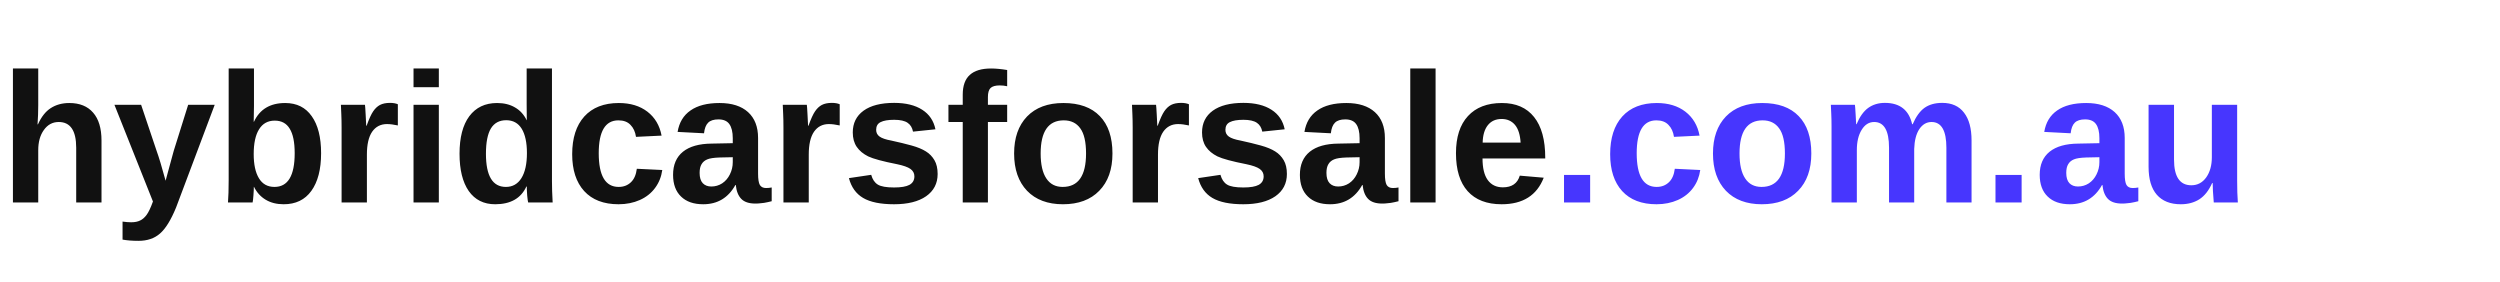
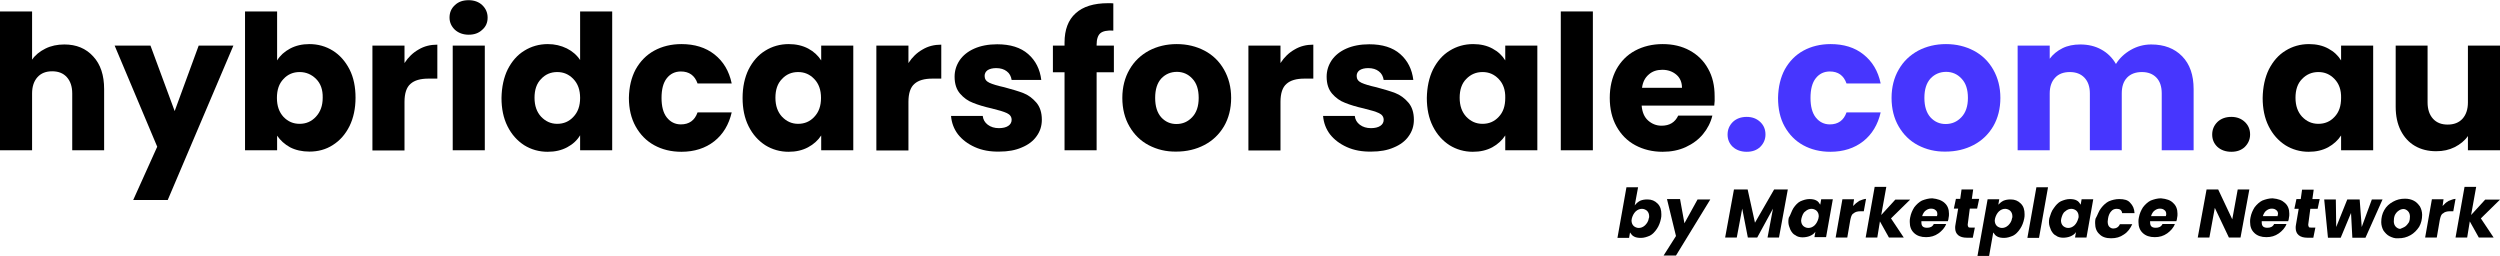
- <svg xmlns="http://www.w3.org/2000/svg" width="284" height="32" viewBox="0 0 284 32" role="img" aria-label="hybridcarsforsale.com.au">
-   <text x="0" y="23" font-family="Arial, Helvetica, sans-serif" font-size="21" font-weight="700" fill="#111111">hybridcarsforsale<tspan fill="#4736FE">.com.au</tspan>
-   </text>
+ <svg xmlns="http://www.w3.org/2000/svg" version="1.1" id="Layer_1" x="0px" y="0px" viewBox="0 0 1332.5 136.4" style="enable-background:new 0 0 1332.5 136.4;" xml:space="preserve">
+   <style type="text/css">
+ 	.st0{fill:#4736FE;}
+ </style>
+   <g>
+     <path d="M874.2,107c1.2-0.5,2.3-0.7,3.9-0.7c2.2,0,3.9,0.7,5.4,2.2s2,3.4,2,5.7c0,0.7,0,1.6-0.2,2.3c-0.4,2-1.1,3.9-2.2,5.5   s-2.3,2.9-3.7,3.6c-1.6,0.7-3.2,1.2-4.8,1.2c-1.4,0-2.7-0.2-3.6-0.7c-1.1-0.5-1.6-1.4-2.2-2.2l-0.5,2.9h-6.2l4.8-27h6.2l-1.8,9.7   C872.1,108.4,873.2,107.5,874.2,107z M879,115.3c0-1.2-0.4-2.2-1.1-2.9c-0.5-0.5-1.6-1.1-2.7-1.1c-1.2,0-2.3,0.4-3.4,1.4   c-1,1-1.6,2.2-2,3.6c0,0.4-0.2,0.7-0.2,1.2c0,1.2,0.4,2.2,1.1,2.9c0.5,0.5,1.6,1.1,2.7,1.1c1.2,0,2.3-0.4,3.4-1.4   c1-1,1.8-2.2,2-3.7C879,116.1,879,115.7,879,115.3z" />
+     <path d="M895.5,106.3l2.3,12.7l7-12.7h6.8l-18.3,29.9h-6.6l6.6-10.4l-4.8-19.7h7V106.3L895.5,106.3z" />
+     <path d="M952.9,101l-4.7,25.6h-6.1l2.9-15.4l-8.4,15.4h-5l-3-15.4l-2.9,15.4h-6.2l4.7-25.6h7.3l3.9,17.7l10.2-17.7   C945.8,101,952.9,101,952.9,101z" />
+     <path d="M955.9,110.9c1.1-1.6,2.3-2.9,3.7-3.6c1.6-0.7,3.2-1.2,4.8-1.2c1.4,0,2.7,0.2,3.6,0.7c1.1,0.5,1.6,1.4,2.2,2.3l0.5-2.9h6.2   l-3.6,20.2h-6.2l0.5-2.9c-0.7,1.1-1.8,1.8-3,2.3s-2.7,0.7-3.9,0.7c-1.4,0-2.9-0.4-3.7-1.1c-1.2-0.5-2-1.6-2.7-2.9   c-0.5-1.2-1.1-2.7-1.1-4.1c0-0.7,0-1.6,0.2-2.3C954.4,114.5,954.9,112.5,955.9,110.9z M969.4,115.3c0-1.2-0.4-2.2-1.1-2.9   c-0.5-0.5-1.6-1.1-2.7-1.1c-1.2,0-2.3,0.4-3.4,1.4c-1.1,0.7-1.6,2.2-2,3.6c0,0.4-0.2,0.7-0.2,1.2c0,1.2,0.4,2.2,1.1,2.9   c0.5,0.5,1.6,1.1,2.7,1.1c1.2,0,2.3-0.4,3.4-1.4c1-1,1.6-2.2,2-3.6C969.2,116.1,969.4,115.7,969.4,115.3z" />
+     <path d="M990.9,107.1c1.2-0.5,2.7-1.1,3.7-1.1l-1.2,6.6h-1.8c-1.6,0-2.9,0.4-3.6,1.1c-1.1,0.5-1.4,1.8-1.8,3.6l-1.6,9.3h-6.2   l3.6-20.4h6.2l-0.5,3.6C988.5,108.9,989.8,107.8,990.9,107.1z" />
+     <path d="M1007.9,116.4l6.8,10.2h-7.9l-4.8-8.6l-1.4,8.6h-6.2l4.8-27h6.2l-2.7,15l7.5-8.2h7.9L1007.9,116.4z" />
+     <path d="M1036.5,108.2c1.6,1.4,2.3,3.4,2.3,5.7c0,0.7,0,1.6-0.2,2.2c0,0.5-0.2,1.2-0.4,1.8h-14.1c0,0.2,0,0.4,0,0.5   c0,1.1,0.2,1.8,0.7,2.3s1.4,0.7,2.3,0.7c1.6,0,2.9-0.5,3.6-2h6.6c-0.7,2-2.3,3.7-4.1,5c-2,1.4-4.1,2-6.6,2c-2.7,0-4.8-0.7-6.4-2.2   c-1.6-1.5-2.3-3.4-2.3-5.9c0-0.7,0-1.6,0.2-2.3c0.4-2.2,1.2-3.9,2.2-5.5c1.2-1.6,2.7-2.9,4.1-3.6c1.8-0.7,3.6-1.2,5.5-1.2   C1032.7,106,1034.9,106.7,1036.5,108.2z M1032.6,114.1c0-1.1-0.4-1.8-1.1-2.2c-0.5-0.5-1.4-0.7-2.3-0.7c-1.1,0-2,0.4-2.9,1.1   c-0.7,0.5-1.4,1.6-1.8,2.9h7.9C1032.6,114.5,1032.6,114.3,1032.6,114.1z" />
+     <path d="M1048.8,119.6c0,0.2,0,0.2,0,0.4c0,0.4,0.2,0.7,0.4,1.1c0.2,0.2,0.5,0.2,1.2,0.2h2.2l-1.1,5.4h-3.2c-3.9,0-6.2-1.8-6.2-5.2   c0-0.5,0-1.2,0.2-2l1.4-8.3h-2.3l1.1-5.2h2.3l0.7-5h6.2l-0.7,5h3.9l-1.1,5.2h-3.9L1048.8,119.6z" />
+     <path d="M1067.8,107c1.2-0.5,2.3-0.7,3.9-0.7c2.2,0,3.9,0.7,5.4,2.2s2,3.4,2,5.7c0,0.7,0,1.6-0.2,2.3c-0.4,2-1.1,3.9-2.2,5.5   s-2.3,2.9-3.7,3.6c-1.6,0.7-3.2,1.2-4.8,1.2c-1.4,0-2.7-0.2-3.6-0.7c-1.1-0.5-1.6-1.4-2.2-2.2l-2.2,12.5h-6.2l5.4-30.2h6.2   l-0.5,2.9C1065.7,108.4,1066.8,107.5,1067.8,107z M1072.6,115.3c0-1.2-0.4-2.2-1.1-2.9c-0.5-0.5-1.6-1.1-2.7-1.1   c-1.2,0-2.3,0.4-3.4,1.4c-1,1-1.6,2.2-2,3.6c0,0.4-0.2,0.7-0.2,1.2c0,1.2,0.4,2.2,1.1,2.9c0.5,0.5,1.6,1.1,2.7,1.1   c1.2,0,2.3-0.4,3.4-1.4c1-1,1.8-2.2,2-3.7C1072.6,116.1,1072.6,115.7,1072.6,115.3z" />
+     <path d="M1091.6,99.8l-4.8,27h-6.2l4.8-27H1091.6z" />
+     <path d="M1094.7,110.9c1.1-1.6,2.3-2.9,3.7-3.6c1.6-0.7,3.2-1.2,4.8-1.2c1.4,0,2.7,0.2,3.6,0.7c1.1,0.5,1.6,1.4,2.2,2.3l0.5-2.9   h6.2l-3.6,20.4h-6.1l0.5-2.9c-0.7,1.1-1.8,1.8-3,2.3s-2.7,0.7-3.9,0.7c-1.4,0-2.9-0.4-3.7-1.1c-1.2-0.5-2-1.6-2.7-2.9   c-0.5-1.2-1.1-2.7-1.1-4.1c0-0.7,0-1.6,0.2-2.3C1092.9,114.5,1093.4,112.5,1094.7,110.9z M1107.9,115.3c0-1.2-0.4-2.2-1.1-2.9   c-0.5-0.5-1.6-1.1-2.7-1.1c-1.2,0-2.3,0.4-3.4,1.4c-1.1,0.7-1.6,2.2-2,3.6c0,0.4-0.2,0.7-0.2,1.2c0,1.2,0.4,2.2,1.1,2.9   c0.5,0.5,1.6,1.1,2.7,1.1c1.2,0,2.3-0.4,3.4-1.4c1-1,1.6-2.2,2-3.6C1107.9,116.1,1107.9,115.7,1107.9,115.3z" />
+     <path d="M1119.9,110.9c1.2-1.6,2.7-2.9,4.1-3.6c1.6-0.7,3.6-1.2,5.5-1.2c2.7,0,4.7,0.5,5.9,2c1.4,1.4,2.2,3.2,2.3,5.5h-6.6   c-0.2-1.6-1.2-2.3-2.9-2.3c-1.2,0-2.2,0.4-3,1.4c-0.7,0.7-1.4,2.2-1.6,3.7c0,0.5-0.2,1.1-0.2,1.6c0,1.2,0.2,2,0.7,2.7   c0.5,0.5,1.2,1.1,2.2,1.1c1.6,0,2.9-0.7,3.6-2.3h6.6c-1.1,2.3-2.3,4.1-4.5,5.5c-2,1.4-4.1,2-6.8,2c-2.7,0-4.8-0.7-6.2-2.2   c-1.6-1.4-2.3-3.4-2.3-5.9c0-0.7,0-1.6,0.2-2.3C1118.1,114.5,1118.6,112.5,1119.9,110.9z" />
+     <path d="M1158.3,108.2c1.6,1.4,2.3,3.4,2.3,5.7c0,0.7,0,1.6-0.2,2.2c0,0.5-0.2,1.2-0.4,1.8h-14c0,0.2,0,0.4,0,0.5   c0,1.1,0.2,1.8,0.7,2.3s1.4,0.7,2.3,0.7c1.6,0,2.9-0.5,3.6-2h6.6c-0.7,2-2.3,3.7-4.1,5c-2,1.4-4.1,2-6.6,2c-2.7,0-4.8-0.7-6.4-2.2   s-2.3-3.4-2.3-5.9c0-0.7,0-1.6,0.2-2.3c0.4-2.2,1.2-3.9,2.2-5.5c1.2-1.6,2.7-2.9,4.1-3.6c1.8-0.7,3.6-1.2,5.5-1.2   C1154.8,106,1156.9,106.7,1158.3,108.2z M1154.6,114.1c0-1.1-0.4-1.8-1.1-2.2c-0.5-0.5-1.4-0.7-2.3-0.7c-1.1,0-2,0.4-2.9,1.1   c-0.7,0.5-1.4,1.6-1.8,2.9h7.9C1154.6,114.5,1154.6,114.3,1154.6,114.1z" />
+     <path d="M1194.2,126.6h-6.2l-7.5-15.8l-2.9,15.8h-6.2l4.7-25.6h6.2l7.5,15.9l2.9-15.9h6.2L1194.2,126.6z" />
+     <path d="M1217.9,108.2c1.6,1.4,2.3,3.4,2.3,5.7c0,0.7,0,1.6-0.2,2.2c0,0.5-0.2,1.2-0.4,1.8h-14.1c0,0.2,0,0.4,0,0.5   c0,1.1,0.2,1.8,0.7,2.3s1.4,0.7,2.3,0.7c1.6,0,2.9-0.5,3.6-2h6.6c-0.7,2-2.3,3.7-4.1,5c-2,1.4-4.1,2-6.6,2c-2.7,0-4.8-0.7-6.4-2.2   s-2.3-3.4-2.3-5.9c0-0.7,0-1.6,0.2-2.3c0.4-2.2,1.2-3.9,2.2-5.5c1.2-1.6,2.7-2.9,4.1-3.6c1.8-0.7,3.6-1.2,5.5-1.2   C1214.4,106,1216.3,106.7,1217.9,108.2z M1214.2,114.1c0-1.1-0.4-1.8-1.1-2.2c-0.5-0.5-1.4-0.7-2.3-0.7c-1.1,0-2,0.4-2.9,1.1   c-0.7,0.5-1.4,1.6-1.8,2.9h7.9C1213.9,114.5,1214.2,114.3,1214.2,114.1z" />
+     <path d="M1230.3,119.6c0,0.2,0,0.2,0,0.4c0,0.4,0.2,0.7,0.4,1.1c0.2,0.2,0.5,0.2,1.2,0.2h2.2l-1.1,5.4h-3.2c-3.9,0-6.2-1.8-6.2-5.2   c0-0.5,0-1.2,0.2-2l1.4-8.2h-2.3l1.1-5.2h2.3l0.7-5h6.2l-0.7,5h3.9l-1.1,5.2h-3.9L1230.3,119.6z" />
+     <path d="M1269.9,106.3l-9.1,20.4h-7l-0.7-13.2l-5.5,13.2h-6.8l-2-20.4h6.2l0.2,14.7l5.9-14.7h6.6l1.1,14.7l5.4-14.7   C1264.1,106.3,1269.9,106.3,1269.9,106.3z" />
+     <path d="M1273.6,125.9c-1.4-0.7-2.3-1.8-3.2-3c-0.7-1.2-1.2-2.9-1.2-4.5c0-2.3,0.5-4.5,1.6-6.4c1.1-2,2.7-3.4,4.7-4.5   s3.9-1.6,6.4-1.6c1.8,0,3.4,0.4,4.7,1.1c1.4,0.7,2.3,1.8,3.2,3c0.7,1.2,1.2,2.9,1.2,4.5c0,2.3-0.5,4.5-1.6,6.4   c-1.2,1.8-2.7,3.4-4.7,4.5s-3.9,1.6-6.4,1.6C1276.6,127.2,1275,126.6,1273.6,125.9z M1282,120.7c0.7-0.5,1.4-1.4,2-2.3   c0.4-1.1,0.5-2,0.5-3c0-1.2-0.4-2.2-1.1-2.9c-0.5-0.5-1.4-1.1-2.3-1.1c-1.1,0-2,0.4-2.9,1.1c-0.7,0.5-1.4,1.4-1.8,2.3   c-0.4,1.1-0.5,2-0.5,3.2s0.4,2.2,1.1,2.9c0.5,0.5,1.4,1.1,2.3,1.1C1280.2,121.6,1281.3,121.2,1282,120.7z" />
+     <path d="M1305.1,107.1c1.2-0.5,2.7-1.1,3.7-1.1l-1.2,6.6h-1.8c-1.6,0-2.9,0.4-3.6,1.1c-1.1,0.5-1.4,1.8-1.8,3.6l-1.6,9.3h-6.2   l3.6-20.4h6.2l-0.5,3.6C1302.7,108.9,1303.8,107.8,1305.1,107.1z" />
+     <path d="M1322.3,116.4l6.8,10.2h-7.9l-4.8-8.6l-1.4,8.6h-6.2l4.8-27h6.2l-2.7,15l7.5-8.2h7.9L1322.3,116.4z" />
+   </g>
+   <g>
+     <path d="M49.7,30.1c3.9,4.2,5.8,10,5.8,17.4v32.6h-17V49.8c0-3.7-1-6.6-2.9-8.7C33.7,39,31.1,38,27.8,38c-3.3,0-5.9,1-7.8,3.1   c-1.9,2.1-2.9,5-2.9,8.7v30.3H0v-74h17.1v25.7c1.7-2.5,4.1-4.4,7.1-5.9c3-1.5,6.4-2.2,10.1-2.2C40.7,23.7,45.8,25.8,49.7,30.1z" />
+     <path d="M124.4,24.3l-35,82.3H71l12.8-28.4L61.1,24.3h19.1l12.9,34.9l12.8-34.9H124.4z" />
+     <path d="M154.6,25.9c3-1.6,6.4-2.4,10.3-2.4c4.6,0,8.8,1.2,12.5,3.5c3.7,2.3,6.7,5.7,8.9,10c2.2,4.3,3.2,9.4,3.2,15.1   c0,5.7-1.1,10.8-3.2,15.1c-2.2,4.4-5.1,7.7-8.9,10.1c-3.7,2.4-7.9,3.5-12.5,3.5c-3.9,0-7.4-0.8-10.3-2.3c-2.9-1.6-5.2-3.7-6.9-6.2   v7.8h-17.1v-74h17.1v26.1C149.3,29.6,151.6,27.5,154.6,25.9z M168.5,42.1c-2.4-2.4-5.3-3.7-8.8-3.7c-3.4,0-6.3,1.2-8.6,3.7   c-2.4,2.5-3.5,5.8-3.5,10.1c0,4.3,1.2,7.6,3.5,10.1c2.4,2.5,5.2,3.7,8.6,3.7s6.3-1.2,8.7-3.8s3.6-5.9,3.6-10.1   C172.1,47.8,170.9,44.5,168.5,42.1z" />
+     <path d="M223.1,26.4c3-1.8,6.3-2.6,10-2.6v18.1h-4.7c-4.3,0-7.5,0.9-9.6,2.8c-2.1,1.8-3.2,5-3.2,9.6v25.9h-17.1V24.3h17.1v9.3   C217.6,30.5,220.1,28.1,223.1,26.4z" />
+     <path d="M242.5,15.9c-1.9-1.8-2.9-4-2.9-6.5c0-2.7,0.9-4.9,2.9-6.7c1.9-1.8,4.3-2.6,7.3-2.6c2.9,0,5.4,0.9,7.2,2.6   c1.9,1.8,2.9,4,2.9,6.7c0,2.6-0.9,4.8-2.9,6.5c-1.9,1.8-4.3,2.6-7.2,2.6C246.9,18.5,244.4,17.6,242.5,15.9z M258.4,24.3v55.8h-17.1   V24.3H258.4z" />
+     <path d="M270.6,37c2.2-4.3,5.1-7.7,8.9-10c3.7-2.3,7.9-3.5,12.5-3.5c3.7,0,7,0.8,10.1,2.3c3,1.5,5.4,3.6,7.1,6.2V6.1h17.1v74h-17.1   v-8c-1.6,2.7-3.9,4.8-6.9,6.4c-3,1.6-6.4,2.4-10.4,2.4c-4.6,0-8.8-1.2-12.5-3.5c-3.7-2.4-6.7-5.7-8.9-10.1   c-2.2-4.4-3.2-9.4-3.2-15.1C267.4,46.4,268.5,41.3,270.6,37z M305.6,42.1c-2.4-2.5-5.2-3.7-8.6-3.7s-6.3,1.2-8.6,3.7   c-2.4,2.4-3.5,5.8-3.5,10c0,4.3,1.2,7.6,3.5,10.1c2.4,2.5,5.2,3.8,8.6,3.8s6.3-1.2,8.6-3.7c2.4-2.5,3.6-5.8,3.6-10.1   C309.2,47.9,308,44.6,305.6,42.1z" />
+     <path d="M338.8,37c2.4-4.3,5.7-7.7,9.9-10c4.2-2.3,9.1-3.5,14.5-3.5c7,0,12.9,1.8,17.6,5.5c4.7,3.7,7.8,8.8,9.2,15.5h-18.2   c-1.5-4.3-4.5-6.4-8.9-6.4c-3.1,0-5.6,1.2-7.5,3.6c-1.9,2.4-2.8,5.9-2.8,10.5c0,4.5,0.9,8,2.8,10.4c1.9,2.4,4.4,3.7,7.5,3.7   c4.4,0,7.4-2.1,8.9-6.4h18.2c-1.5,6.5-4.6,11.7-9.3,15.4c-4.7,3.7-10.6,5.6-17.5,5.6c-5.5,0-10.3-1.2-14.5-3.5   c-4.2-2.3-7.5-5.7-9.9-10c-2.4-4.3-3.6-9.4-3.6-15.2C335.3,46.4,336.5,41.3,338.8,37z" />
+     <path d="M399,37c2.2-4.3,5.1-7.7,8.9-10c3.7-2.3,7.9-3.5,12.5-3.5c3.9,0,7.4,0.8,10.4,2.4c3,1.6,5.2,3.7,6.9,6.3v-7.9h17.1v55.8   h-17.1v-7.9c-1.7,2.6-4,4.7-7,6.3c-3,1.6-6.4,2.4-10.4,2.4c-4.5,0-8.7-1.2-12.4-3.5c-3.7-2.4-6.7-5.7-8.9-10.1   c-2.2-4.4-3.2-9.4-3.2-15.1C395.8,46.4,396.9,41.3,399,37z M434,42.1c-2.4-2.5-5.2-3.7-8.6-3.7s-6.3,1.2-8.6,3.7   c-2.4,2.4-3.5,5.8-3.5,10c0,4.3,1.2,7.6,3.5,10.1c2.4,2.5,5.2,3.8,8.6,3.8s6.3-1.2,8.6-3.7c2.4-2.5,3.6-5.8,3.6-10.1   C437.6,47.9,436.4,44.6,434,42.1z" />
+     <path d="M491.7,26.4c3-1.8,6.3-2.6,10-2.6v18.1H497c-4.3,0-7.5,0.9-9.6,2.8c-2.1,1.8-3.2,5-3.2,9.6v25.9h-17.1V24.3h17.1v9.3   C486.2,30.5,488.7,28.1,491.7,26.4z" />
+     <path d="M519.6,78.4c-3.8-1.7-6.8-4-9-6.8c-2.2-2.9-3.4-6.2-3.7-9.8h16.9c0.2,1.9,1.1,3.5,2.7,4.7c1.6,1.2,3.6,1.8,5.9,1.8   c2.1,0,3.8-0.4,5-1.2c1.2-0.8,1.8-1.9,1.8-3.2c0-1.6-0.8-2.8-2.5-3.6c-1.7-0.8-4.4-1.6-8.1-2.5c-4-0.9-7.3-1.9-10-3   c-2.7-1-5-2.7-6.9-4.9c-1.9-2.2-2.9-5.2-2.9-9c0-3.2,0.9-6.1,2.7-8.8c1.8-2.6,4.4-4.7,7.8-6.2c3.4-1.5,7.5-2.3,12.2-2.3   c7,0,12.5,1.7,16.5,5.2c4,3.5,6.3,8.1,7,13.8h-15.8c-0.3-1.9-1.1-3.5-2.6-4.6c-1.4-1.1-3.3-1.7-5.6-1.7c-2,0-3.5,0.4-4.6,1.1   c-1.1,0.8-1.6,1.8-1.6,3.1c0,1.6,0.8,2.8,2.5,3.6s4.4,1.6,8,2.4c4.1,1.1,7.5,2.1,10.1,3.1c2.6,1,4.9,2.7,6.9,5c2,2.3,3,5.4,3,9.2   c0,3.3-0.9,6.2-2.8,8.8c-1.8,2.6-4.5,4.6-7.9,6c-3.4,1.5-7.4,2.2-11.9,2.2C527.7,80.9,523.4,80.1,519.6,78.4z" />
+     <path d="M593.7,38.5h-9.2v41.6h-17.1V38.5h-6.2V24.3h6.2v-1.6c0-6.9,2-12.1,5.9-15.6c3.9-3.6,9.7-5.4,17.3-5.4c1.3,0,2.2,0,2.8,0.1   v14.5c-3.3-0.2-5.6,0.3-6.9,1.4c-1.3,1.1-2,3.2-2,6.1v0.5h9.2V38.5z" />
+     <path d="M612.3,77.4c-4.4-2.3-7.8-5.7-10.3-10c-2.5-4.3-3.8-9.4-3.8-15.2c0-5.7,1.3-10.8,3.8-15.1c2.5-4.4,6-7.7,10.4-10.1   c4.4-2.3,9.3-3.5,14.8-3.5c5.5,0,10.4,1.2,14.8,3.5c4.4,2.3,7.9,5.7,10.4,10.1c2.5,4.4,3.8,9.4,3.8,15.1c0,5.7-1.3,10.8-3.8,15.1   c-2.6,4.4-6.1,7.7-10.5,10c-4.4,2.3-9.4,3.5-14.9,3.5C621.6,80.9,616.7,79.7,612.3,77.4z M635.4,62.5c2.3-2.4,3.5-5.8,3.5-10.3   c0-4.5-1.1-7.9-3.4-10.3c-2.2-2.4-5-3.6-8.2-3.6c-3.3,0-6.1,1.2-8.3,3.5c-2.2,2.4-3.3,5.8-3.3,10.4c0,4.5,1.1,7.9,3.2,10.3   c2.2,2.4,4.9,3.6,8.1,3.6C630.4,66.1,633.1,64.9,635.4,62.5z" />
+     <path d="M690,26.4c3-1.8,6.3-2.6,10-2.6v18.1h-4.7c-4.3,0-7.5,0.9-9.6,2.8c-2.1,1.8-3.2,5-3.2,9.6v25.9h-17.1V24.3h17.1v9.3   C684.5,30.5,687,28.1,690,26.4z" />
+     <path d="M717.9,78.4c-3.8-1.7-6.8-4-9-6.8c-2.2-2.9-3.4-6.2-3.7-9.8h16.9c0.2,1.9,1.1,3.5,2.7,4.7c1.6,1.2,3.6,1.8,5.9,1.8   c2.1,0,3.8-0.4,5-1.2c1.2-0.8,1.8-1.9,1.8-3.2c0-1.6-0.8-2.8-2.5-3.6c-1.7-0.8-4.4-1.6-8.1-2.5c-4-0.9-7.3-1.9-10-3   c-2.7-1-5-2.7-6.9-4.9c-1.9-2.2-2.9-5.2-2.9-9c0-3.2,0.9-6.1,2.7-8.8c1.8-2.6,4.4-4.7,7.8-6.2c3.4-1.5,7.5-2.3,12.2-2.3   c7,0,12.5,1.7,16.5,5.2c4,3.5,6.3,8.1,7,13.8h-15.8c-0.3-1.9-1.1-3.5-2.6-4.6c-1.4-1.1-3.3-1.7-5.6-1.7c-2,0-3.5,0.4-4.6,1.1   c-1.1,0.8-1.6,1.8-1.6,3.1c0,1.6,0.8,2.8,2.5,3.6s4.4,1.6,8,2.4c4.1,1.1,7.5,2.1,10.1,3.1c2.6,1,4.9,2.7,6.9,5c2,2.3,3,5.4,3,9.2   c0,3.3-0.9,6.2-2.8,8.8c-1.8,2.6-4.5,4.6-7.9,6c-3.4,1.5-7.4,2.2-11.9,2.2C726,80.9,721.7,80.1,717.9,78.4z" />
+     <path d="M763.8,37c2.2-4.3,5.1-7.7,8.9-10c3.7-2.3,7.9-3.5,12.5-3.5c3.9,0,7.4,0.8,10.3,2.4c3,1.6,5.2,3.7,6.8,6.3v-7.9h17.1v55.8   h-17.1v-7.9c-1.7,2.6-4,4.7-6.9,6.3c-3,1.6-6.4,2.4-10.4,2.4c-4.5,0-8.7-1.2-12.4-3.5c-3.7-2.4-6.7-5.7-8.9-10.1   c-2.2-4.4-3.2-9.4-3.2-15.1C760.6,46.4,761.7,41.3,763.8,37z M798.8,42.1c-2.4-2.5-5.2-3.7-8.6-3.7c-3.4,0-6.3,1.2-8.7,3.7   c-2.4,2.4-3.5,5.8-3.5,10c0,4.3,1.2,7.6,3.5,10.1c2.4,2.5,5.2,3.8,8.7,3.8c3.4,0,6.3-1.2,8.6-3.7c2.4-2.5,3.5-5.8,3.5-10.1   C802.4,47.9,801.2,44.6,798.8,42.1z" />
+     <path d="M849,6.1v74h-17.1v-74H849z" />
+     <path d="M913.7,56.3H875c0.3,3.5,1.4,6.1,3.4,7.9c2,1.8,4.4,2.8,7.2,2.8c4.3,0,7.2-1.8,8.9-5.4h18.2c-0.9,3.7-2.6,7-5,9.9   c-2.4,2.9-5.5,5.2-9.2,6.9c-3.7,1.7-7.8,2.5-12.3,2.5c-5.5,0-10.3-1.2-14.6-3.5c-4.3-2.3-7.6-5.7-10-10c-2.4-4.3-3.6-9.4-3.6-15.2   c0-5.8,1.2-10.9,3.5-15.2c2.4-4.3,5.7-7.7,10-10c4.3-2.3,9.2-3.5,14.7-3.5c5.4,0,10.2,1.1,14.4,3.4c4.2,2.3,7.5,5.5,9.8,9.7   c2.4,4.2,3.5,9.1,3.5,14.7C914,52.9,913.9,54.6,913.7,56.3z M896.5,46.8c0-2.9-1-5.3-3-7c-2-1.7-4.5-2.6-7.5-2.6   c-2.9,0-5.3,0.8-7.2,2.5c-2,1.7-3.2,4-3.6,7.1H896.5z" />
+     <path class="st0" d="M923.6,78.3c-1.9-1.8-2.8-4-2.8-6.6c0-2.7,1-4.9,2.8-6.7c1.9-1.8,4.4-2.7,7.4-2.7c2.9,0,5.3,0.9,7.2,2.7   c1.9,1.8,2.8,4,2.8,6.7c0,2.6-1,4.8-2.8,6.6c-1.9,1.8-4.3,2.6-7.2,2.6C928,80.9,925.5,80,923.6,78.3z" />
+     <path class="st0" d="M951.3,37c2.4-4.3,5.7-7.7,9.9-10c4.2-2.3,9.1-3.5,14.5-3.5c7,0,12.9,1.8,17.5,5.5c4.7,3.7,7.8,8.8,9.2,15.5   h-18.2c-1.5-4.3-4.5-6.4-8.9-6.4c-3.1,0-5.6,1.2-7.5,3.6c-1.9,2.4-2.8,5.9-2.8,10.5c0,4.5,0.9,8,2.8,10.4c1.9,2.4,4.4,3.7,7.5,3.7   c4.4,0,7.4-2.1,8.9-6.4h18.2c-1.5,6.5-4.6,11.7-9.3,15.4c-4.7,3.7-10.6,5.6-17.5,5.6c-5.5,0-10.3-1.2-14.5-3.5   c-4.2-2.3-7.5-5.7-9.9-10c-2.4-4.3-3.5-9.4-3.5-15.2C947.8,46.4,949,41.3,951.3,37z" />
+     <path class="st0" d="M1022.3,77.4c-4.4-2.3-7.8-5.7-10.3-10c-2.5-4.3-3.8-9.4-3.8-15.2c0-5.7,1.3-10.8,3.8-15.1   c2.5-4.4,6-7.7,10.4-10.1c4.4-2.3,9.3-3.5,14.8-3.5c5.5,0,10.4,1.2,14.8,3.5c4.4,2.3,7.9,5.7,10.4,10.1c2.5,4.4,3.8,9.4,3.8,15.1   c0,5.7-1.3,10.8-3.8,15.1c-2.6,4.4-6.1,7.7-10.5,10c-4.4,2.3-9.4,3.5-14.9,3.5C1031.6,80.9,1026.7,79.7,1022.3,77.4z M1045.4,62.5   c2.3-2.4,3.5-5.8,3.5-10.3c0-4.5-1.1-7.9-3.4-10.3c-2.2-2.4-5-3.6-8.2-3.6c-3.3,0-6.1,1.2-8.3,3.5c-2.2,2.4-3.3,5.8-3.3,10.4   c0,4.5,1.1,7.9,3.2,10.3c2.2,2.4,4.9,3.6,8.1,3.6C1040.4,66.1,1043.1,64.9,1045.4,62.5z" />
+     <path class="st0" d="M1163.1,30c4.1,4.2,6.1,10,6.1,17.5v32.6h-17V49.8c0-3.6-0.9-6.4-2.8-8.4c-1.9-2-4.5-3-7.8-3c-3.3,0-6,1-7.9,3   c-1.9,2-2.8,4.8-2.8,8.4v30.3h-17V49.8c0-3.6-1-6.4-2.9-8.4c-1.9-2-4.5-3-7.8-3c-3.3,0-6,1-7.8,3c-1.9,2-2.9,4.8-2.9,8.4v30.3   h-17.1V24.3h17.1v7c1.7-2.3,4-4.2,6.8-5.6c2.8-1.4,6-2,9.5-2c4.2,0,8,0.9,11.2,2.7c3.3,1.8,5.9,4.4,7.8,7.7   c1.9-3.1,4.6-5.6,7.9-7.5c3.3-1.9,7-2.9,10.9-2.9C1153.5,23.7,1159,25.8,1163.1,30z" />
+     <path d="M1181.9,78.3c-1.9-1.8-2.8-4-2.8-6.6c0-2.7,1-4.9,2.8-6.7c1.9-1.8,4.4-2.7,7.4-2.7c2.9,0,5.3,0.9,7.2,2.7   c1.9,1.8,2.8,4,2.8,6.7c0,2.6-1,4.8-2.8,6.6c-1.9,1.8-4.3,2.6-7.2,2.6C1186.3,80.9,1183.8,80,1181.9,78.3z" />
+     <path d="M1209.3,37c2.2-4.3,5.1-7.7,8.9-10c3.7-2.3,7.9-3.5,12.5-3.5c3.9,0,7.4,0.8,10.3,2.4c3,1.6,5.2,3.7,6.8,6.3v-7.9h17.1v55.8   h-17.1v-7.9c-1.7,2.6-4,4.7-6.9,6.3c-3,1.6-6.4,2.4-10.4,2.4c-4.5,0-8.7-1.2-12.4-3.5c-3.7-2.4-6.7-5.7-8.9-10.1   c-2.2-4.4-3.2-9.4-3.2-15.1C1206.1,46.4,1207.2,41.3,1209.3,37z M1244.3,42.1c-2.4-2.5-5.2-3.7-8.6-3.7c-3.4,0-6.3,1.2-8.7,3.7   c-2.4,2.4-3.5,5.8-3.5,10c0,4.3,1.2,7.6,3.5,10.1c2.4,2.5,5.2,3.8,8.7,3.8c3.4,0,6.3-1.2,8.6-3.7c2.4-2.5,3.5-5.8,3.5-10.1   C1247.9,47.9,1246.7,44.6,1244.3,42.1z" />
+     <path d="M1332.5,24.3v55.8h-17.1v-7.6c-1.7,2.5-4.1,4.4-7,5.9c-3,1.5-6.2,2.2-9.9,2.2c-4.3,0-8-0.9-11.3-2.8   c-3.3-1.9-5.8-4.7-7.6-8.2c-1.8-3.6-2.7-7.8-2.7-12.7V24.3h17v30.3c0,3.7,1,6.6,2.9,8.7c1.9,2.1,4.5,3.1,7.8,3.1c3.3,0,6-1,7.9-3.1   c1.9-2.1,2.9-5,2.9-8.7V24.3H1332.5z" />
+   </g>
</svg>
